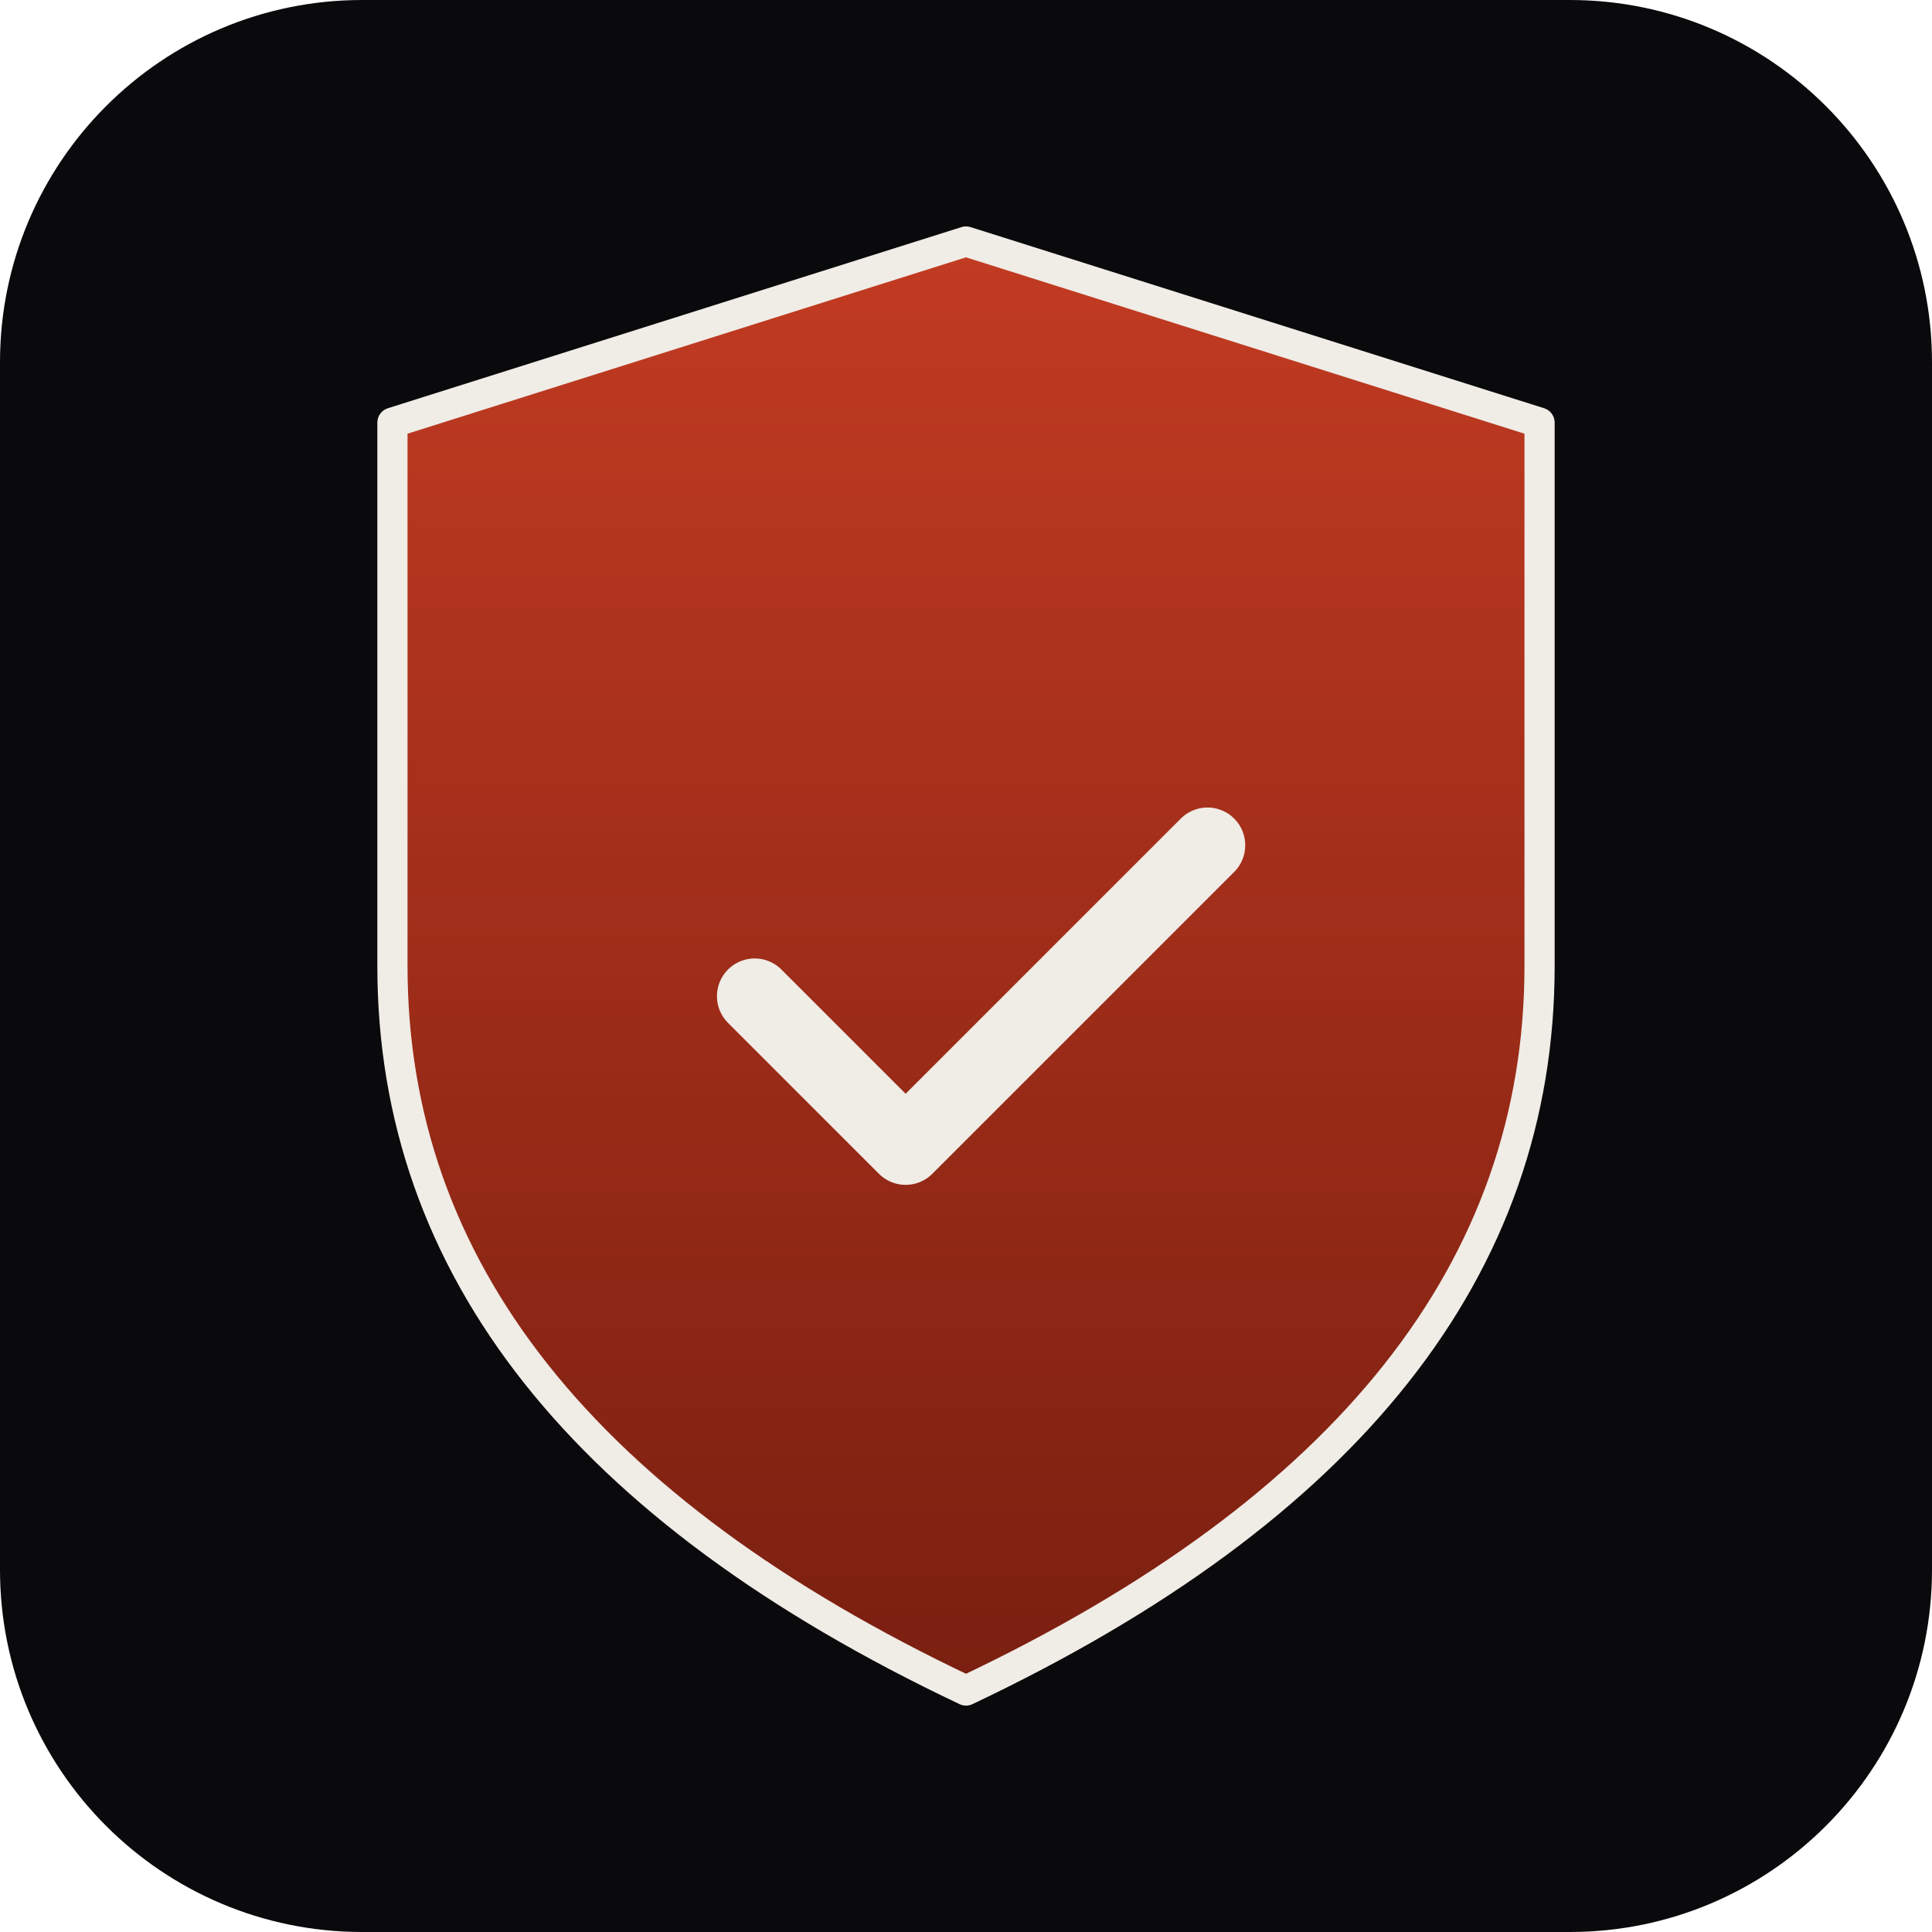
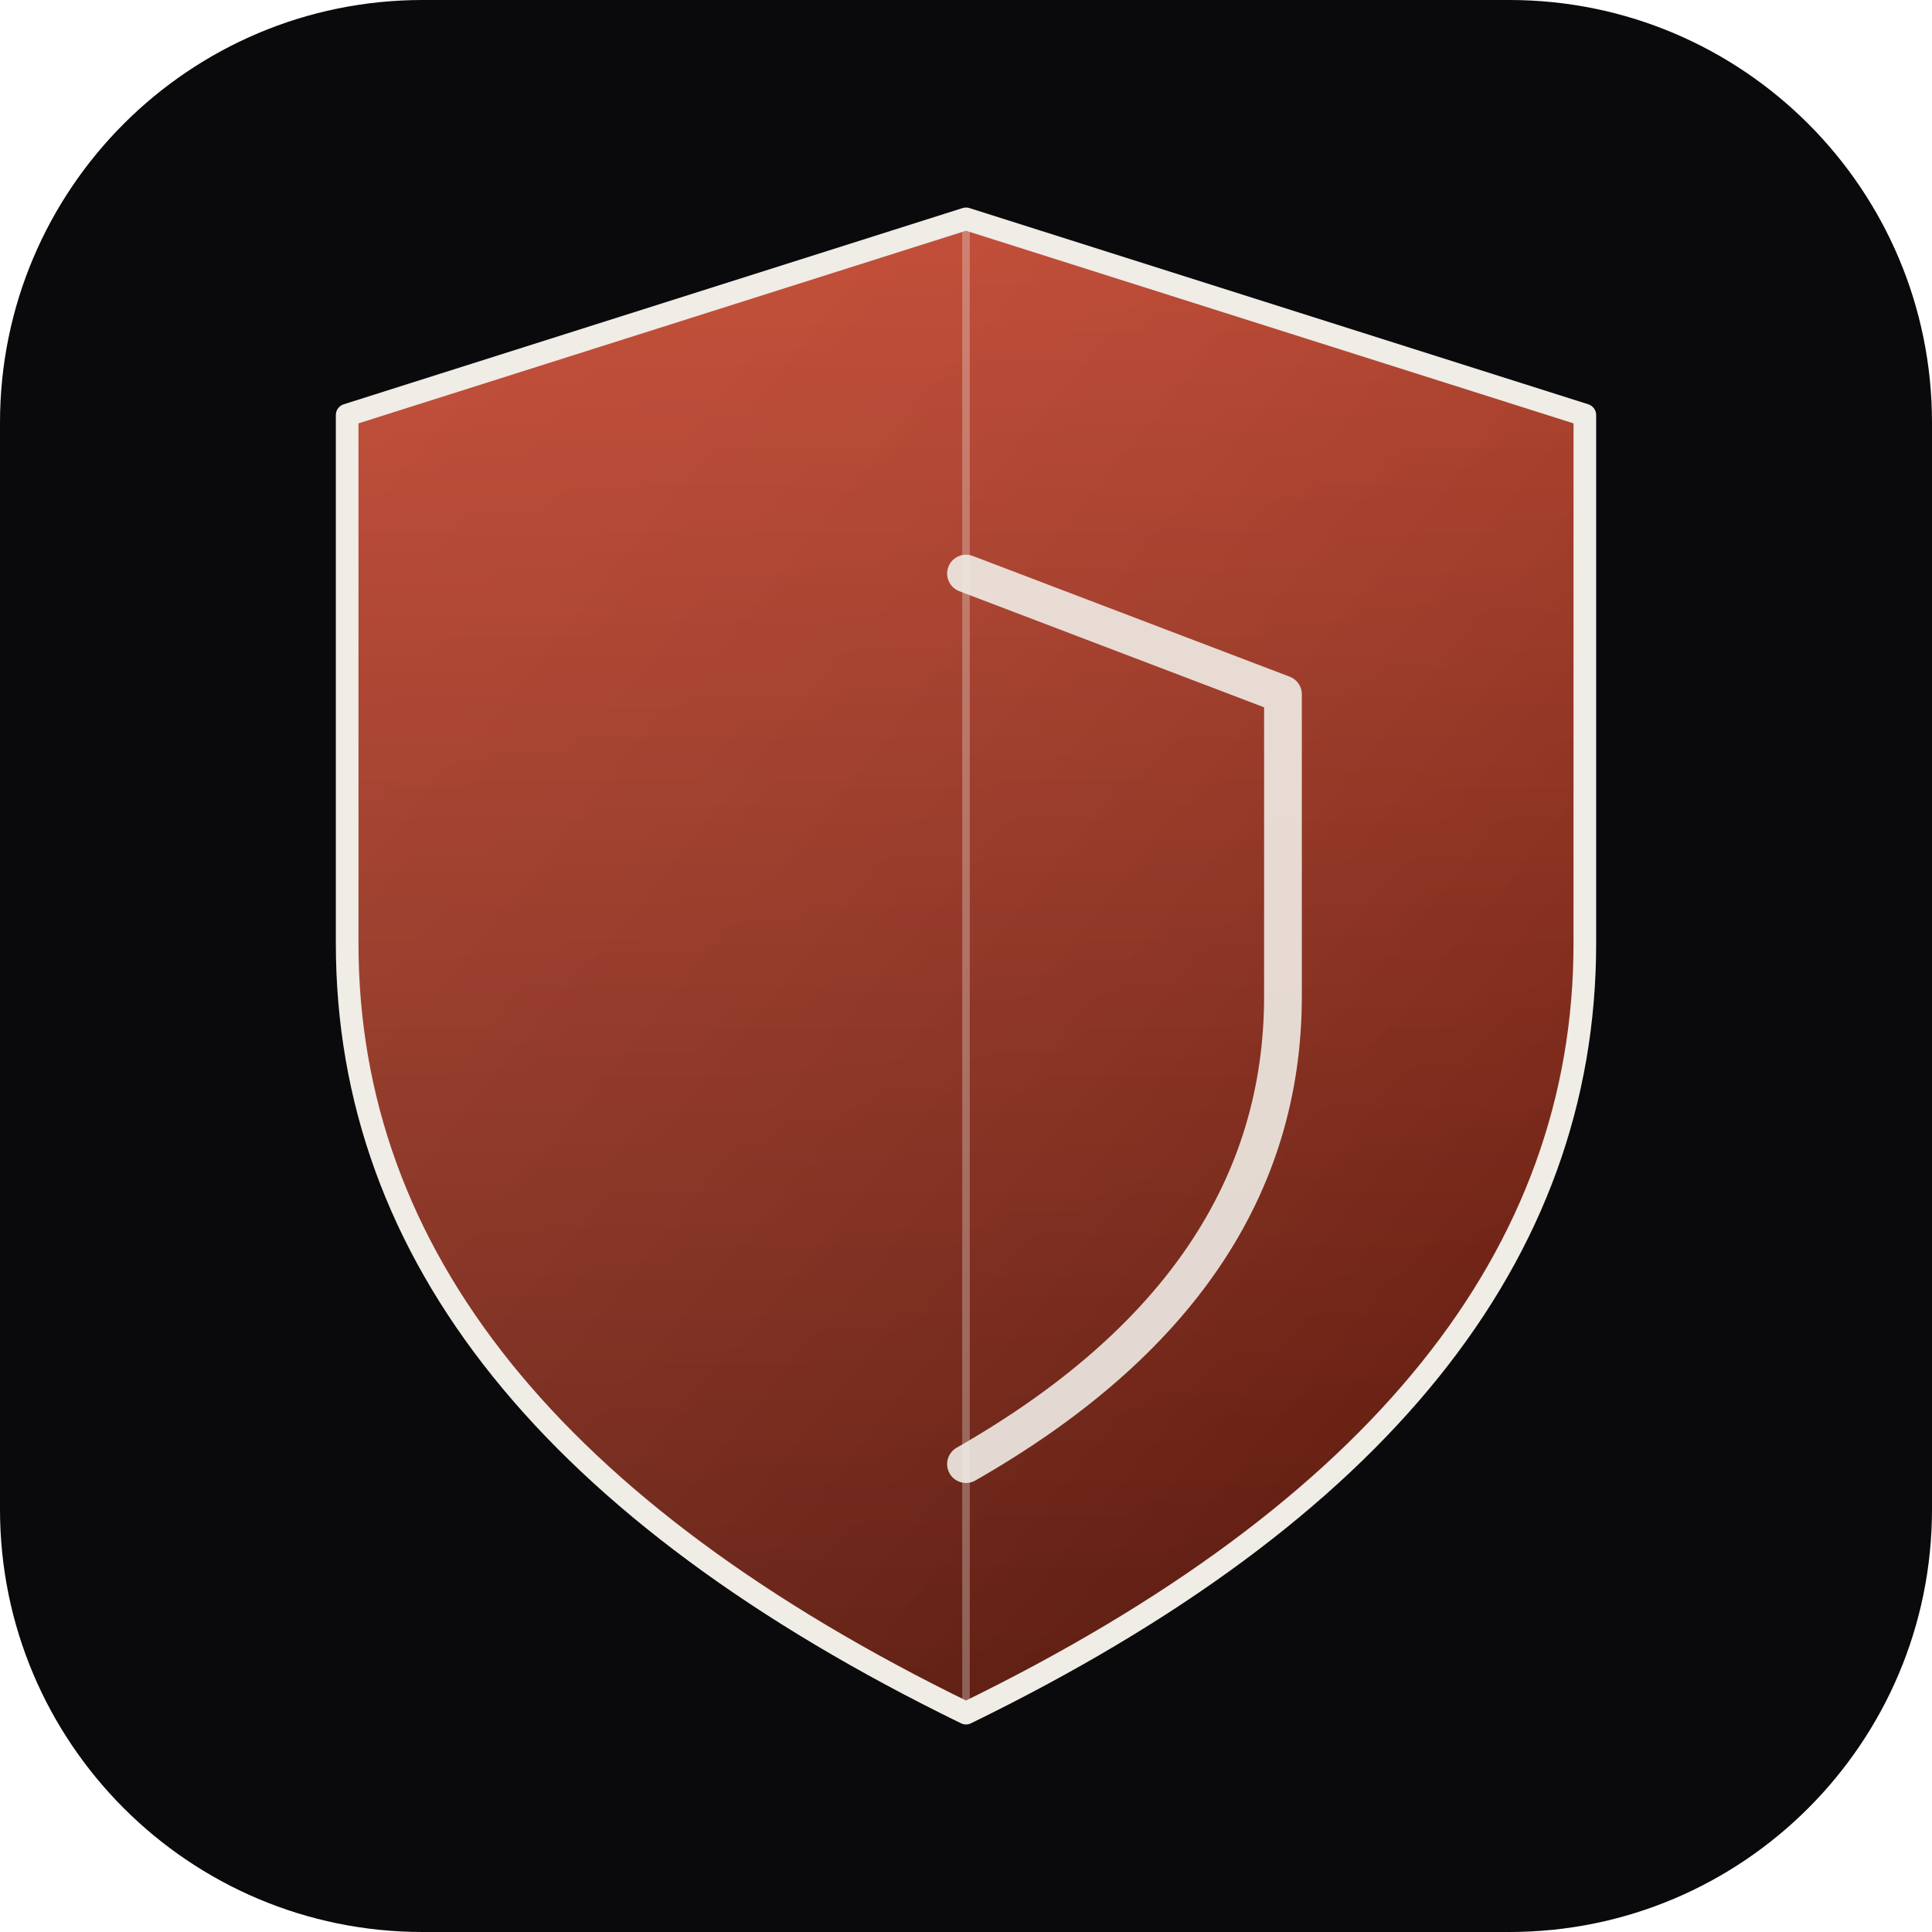
<svg xmlns="http://www.w3.org/2000/svg" width="192" height="192" viewBox="0 0 512 512">
  <defs>
    <linearGradient id="g" x1="0%" y1="0%" x2="0%" y2="100%">
      <stop offset="0%" stop-color="#C23B22" />
-       <stop offset="100%" stop-color="#7A1F10" />
+       <stop offset="100%" stop-color="#6A1708" />
+     </linearGradient>
+     <linearGradient id="gi" x1="0%" y1="0%" x2="100%" y2="100%">
+       <stop offset="0%" stop-color="rgba(255,255,255,0.12)" />
+       <stop offset="100%" stop-color="rgba(0,0,0,0.25)" />
    </linearGradient>
  </defs>
-   <rect width="512" height="512" rx="96" fill="#0A0A0C" />
-   <path d="M256 64 L408 112 L408 256 Q408 376 256 448 Q104 376 104 256 L104 112 Z" fill="url(#g)" stroke="#F0ECE6" stroke-width="8" stroke-linejoin="round" />
-   <path d="M200 264 L240 304 L320 224" fill="none" stroke="#F0ECE6" stroke-width="20" stroke-linecap="round" stroke-linejoin="round" />
+   <rect width="512" height="512" rx="112" fill="#0A0A0C" />
+   <path d="M256 58 L420 110 L420 250 Q420 374 256 454 Q92 374 92 250 L92 110 Z" fill="url(#g)" />
+   <path d="M256 58 L420 110 L420 250 Q420 374 256 454 Q92 374 92 250 L92 110 Z" fill="url(#gi)" />
+   <path d="M256 58 L420 110 L420 250 Q420 374 256 454 Q92 374 92 250 L92 110 Z" fill="none" stroke="#F0ECE6" stroke-width="6" stroke-linejoin="round" />
+   <path d="M256 58 L256 454" stroke="#F0ECE6" stroke-width="2" opacity="0.32" />
+   <path d="M256 152 L340 184 L340 264 Q340 340 256 388" fill="none" stroke="#F0ECE6" stroke-width="10" stroke-linecap="round" stroke-linejoin="round" opacity="0.9" />
</svg>
